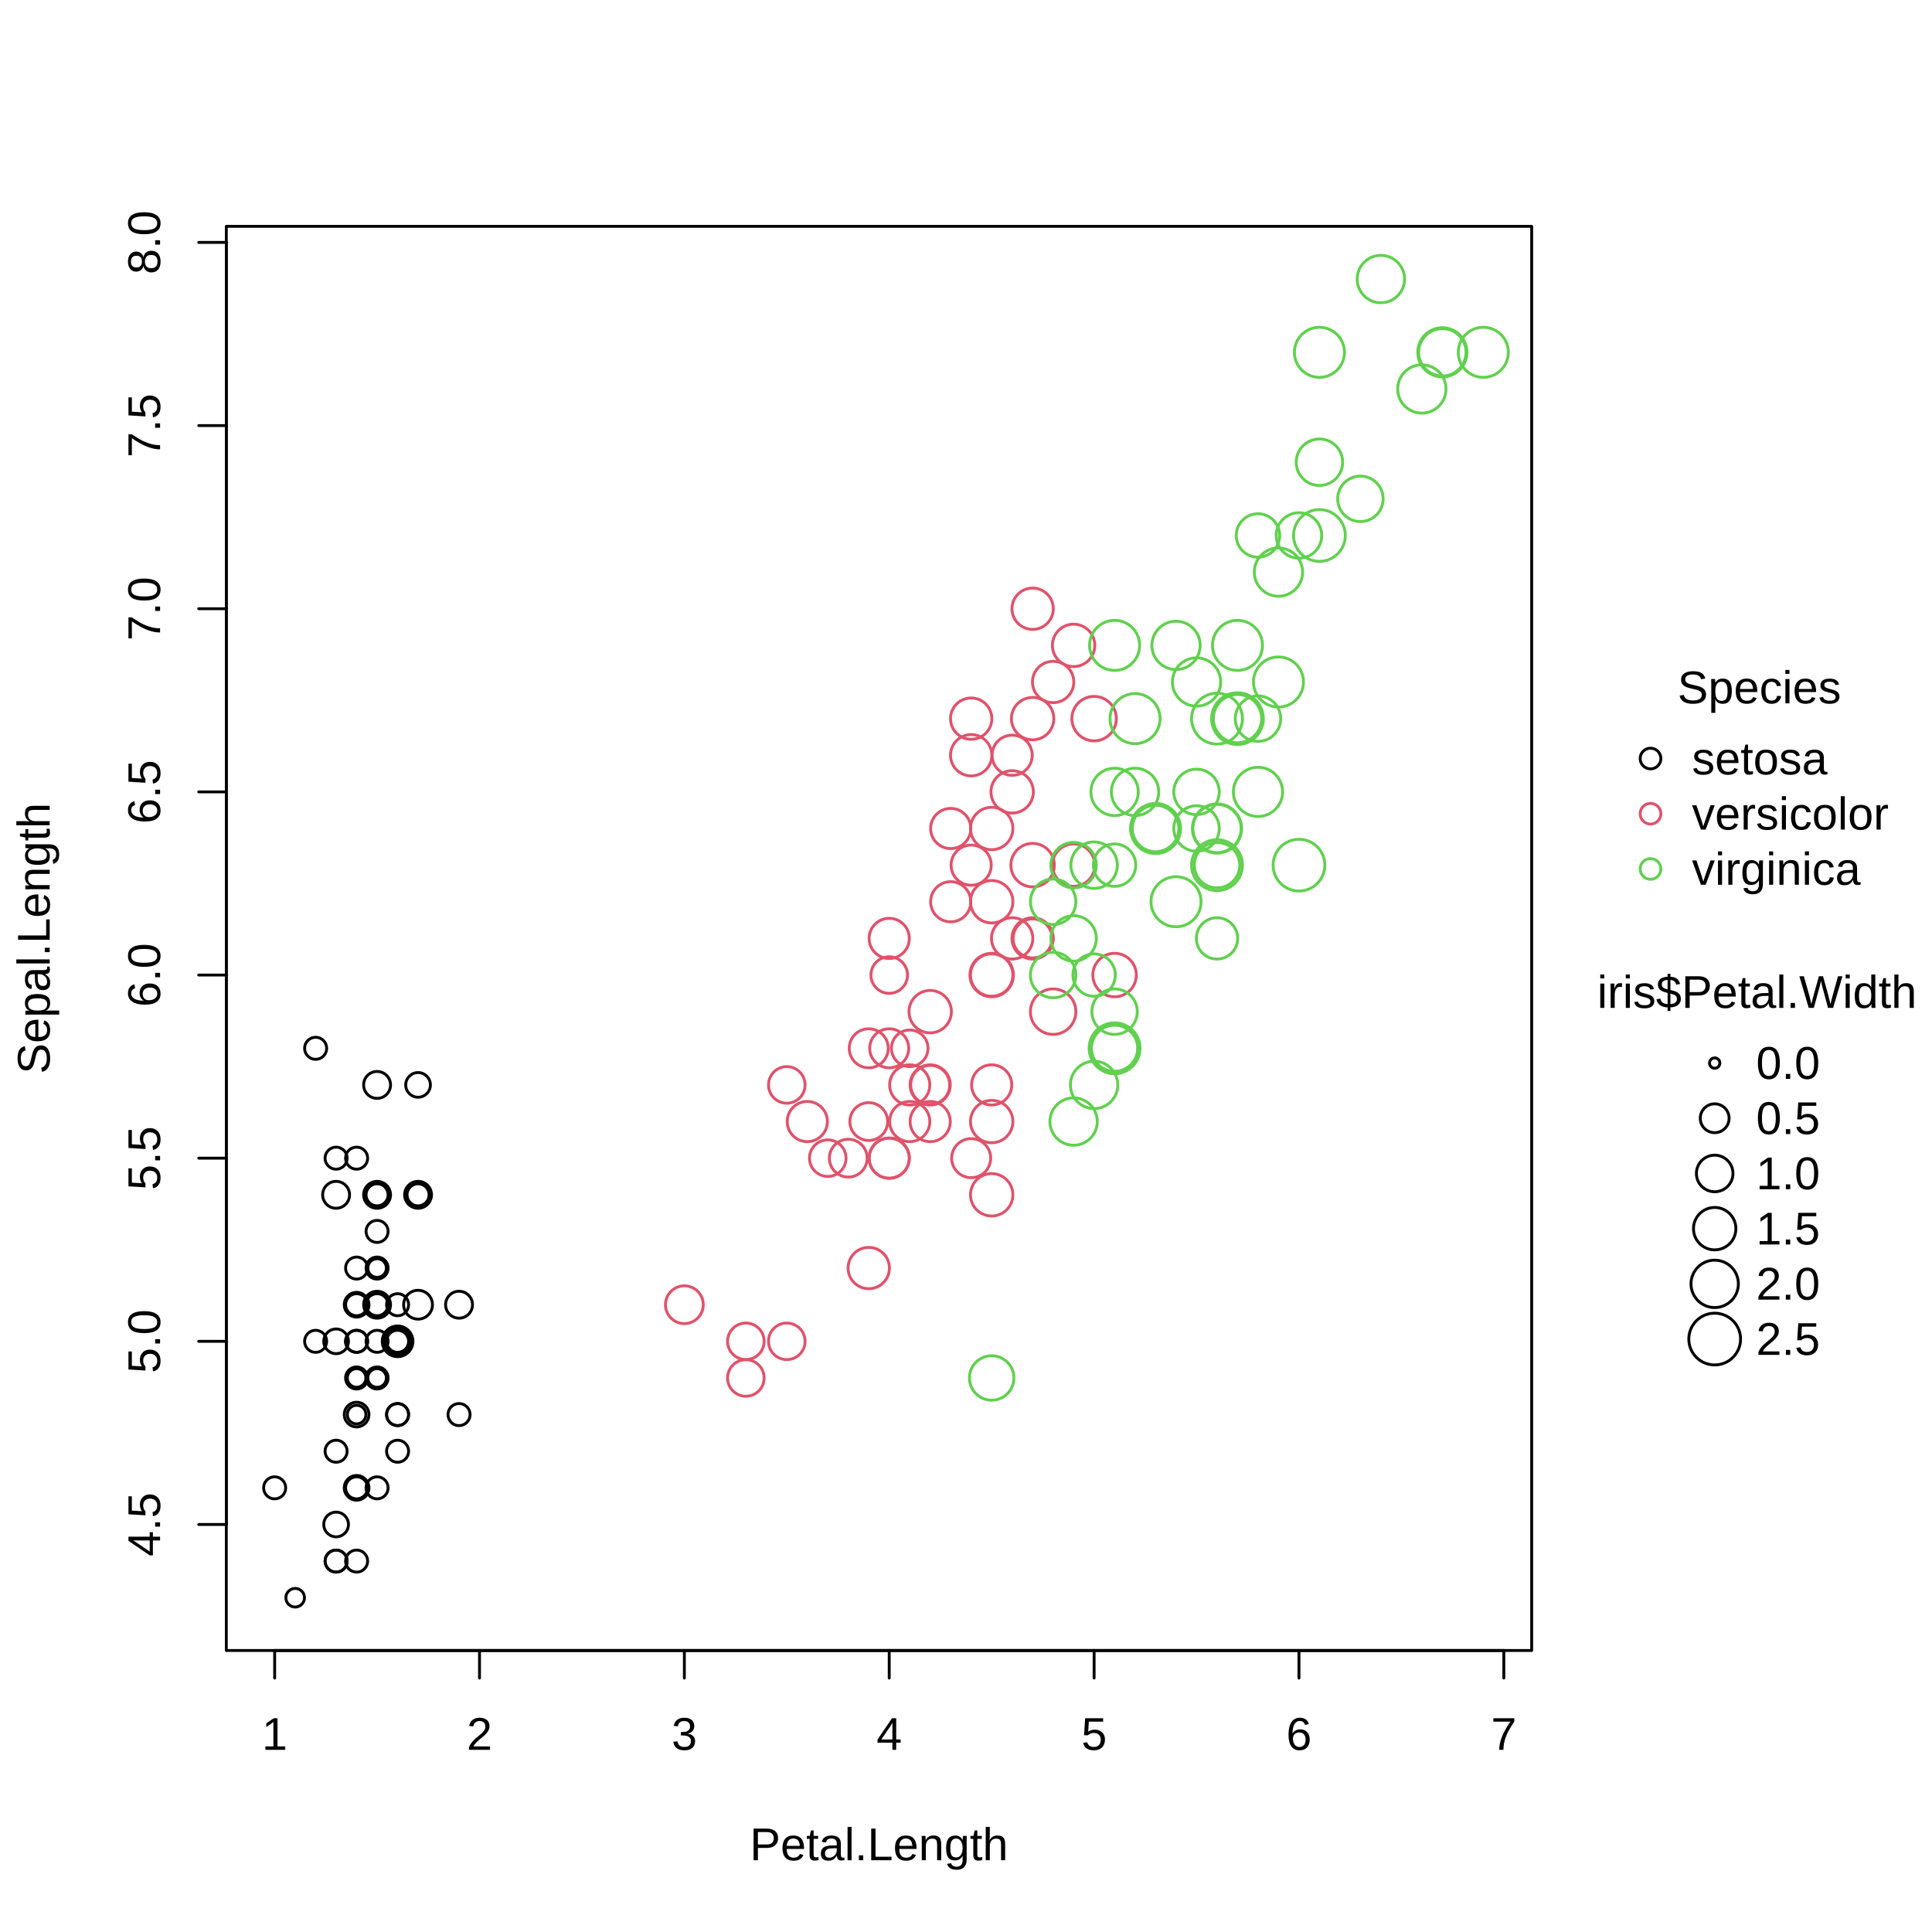
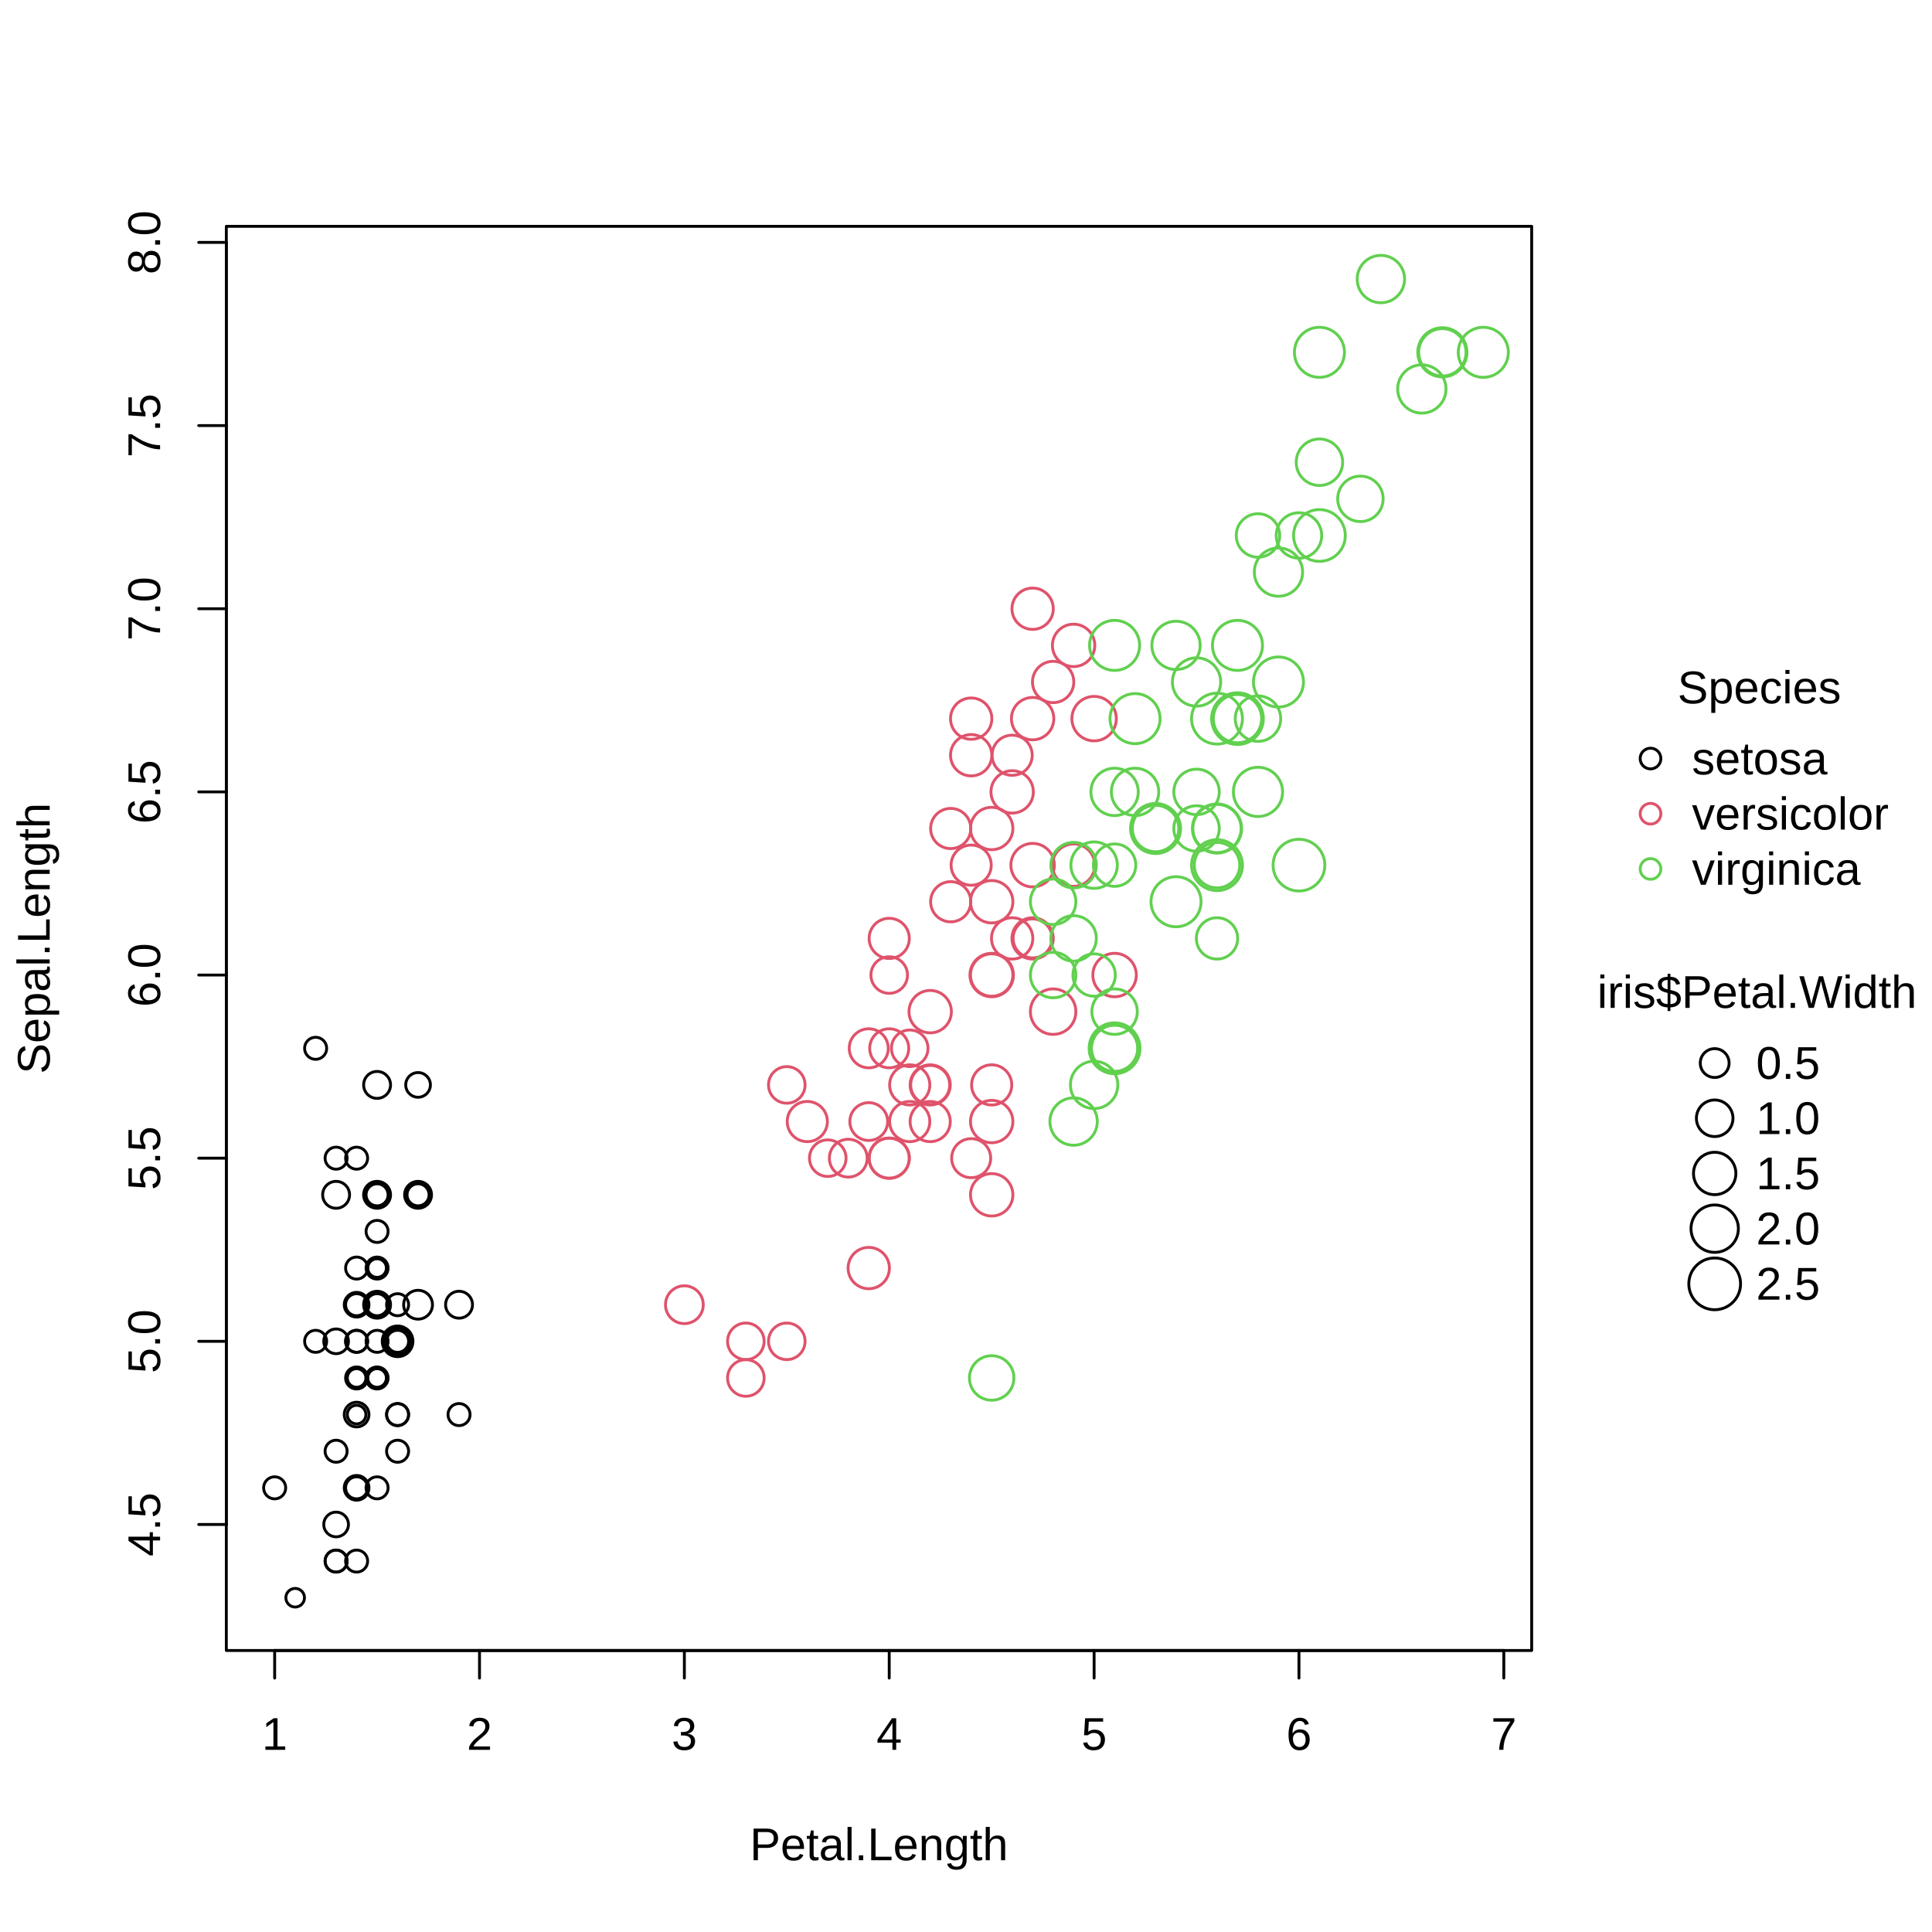
<svg xmlns="http://www.w3.org/2000/svg" width="504.00pt" height="504.00pt" viewBox="0 0 504.00 504.00">
  <g class="svglite">
    <defs>
      <style type="text/css">
    .svglite line, .svglite polyline, .svglite polygon, .svglite path, .svglite rect, .svglite circle {
      fill: none;
      stroke: #000000;
      stroke-linecap: round;
      stroke-linejoin: round;
      stroke-miterlimit: 10.00;
    }
    .svglite text {
      white-space: pre;
    }
    .svglite g.glyphgroup path {
      fill: inherit;
      stroke: none;
    }
  </style>
    </defs>
    <rect width="100%" height="100%" style="stroke: none; fill: #FFFFFF;" />
    <defs>
      <clipPath id="cpMC4wMHw1MDQuMDB8MC4wMHw1MDQuMDA=">
        <rect x="0.00" y="0.00" width="504.00" height="504.00" />
      </clipPath>
    </defs>
    <g clip-path="url(#cpMC4wMHw1MDQuMDB8MC4wMHw1MDQuMDA=)">
- </g>
-     <defs>
-       <clipPath id="cpNTkuMDR8NTA0LjAwfDU5LjA0fDQzMC41Ng==">
-         <rect x="59.04" y="59.04" width="444.96" height="371.52" />
-       </clipPath>
-     </defs>
-     <g clip-path="url(#cpNTkuMDR8NTA0LjAwfDU5LjA0fDQzMC41Ng==)">
- </g>
-     <g clip-path="url(#cpMC4wMHw1MDQuMDB8MC4wMHw1MDQuMDA=)">
      <circle cx="430.57" cy="197.88" r="2.70" style="stroke-width: 0.75;" />
      <circle cx="430.57" cy="212.28" r="2.70" style="stroke-width: 0.75; stroke: #DF536B;" />
      <circle cx="430.57" cy="226.68" r="2.70" style="stroke-width: 0.75; stroke: #61D04F;" />
      <text x="458.95" y="183.48" text-anchor="middle" style="font-size: 12.00px; font-family: &quot;Liberation Sans&quot;;" textLength="42.69px" lengthAdjust="spacingAndGlyphs">Species</text>
      <text x="441.37" y="202.01" style="font-size: 12.00px; font-family: &quot;Liberation Sans&quot;;" textLength="35.34px" lengthAdjust="spacingAndGlyphs">setosa</text>
      <text x="441.37" y="216.41" style="font-size: 12.00px; font-family: &quot;Liberation Sans&quot;;" textLength="51.36px" lengthAdjust="spacingAndGlyphs">versicolor</text>
      <text x="441.37" y="230.81" style="font-size: 12.00px; font-family: &quot;Liberation Sans&quot;;" textLength="44.03px" lengthAdjust="spacingAndGlyphs">virginica</text>
-       <circle cx="447.31" cy="277.32" r="1.35" style="stroke-width: 0.75;" />
-       <circle cx="447.31" cy="291.72" r="3.76" style="stroke-width: 0.75;" />
-       <circle cx="447.31" cy="306.12" r="4.77" style="stroke-width: 0.75;" />
-       <circle cx="447.31" cy="320.52" r="5.53" style="stroke-width: 0.75;" />
-       <circle cx="447.31" cy="334.92" r="6.18" style="stroke-width: 0.75;" />
-       <circle cx="447.31" cy="349.32" r="6.75" style="stroke-width: 0.75;" />
+       <circle cx="447.31" cy="277.32" r="3.76" style="stroke-width: 0.75;" />
+       <circle cx="447.31" cy="291.72" r="4.77" style="stroke-width: 0.75;" />
+       <circle cx="447.31" cy="306.12" r="5.53" style="stroke-width: 0.75;" />
+       <circle cx="447.31" cy="320.52" r="6.18" style="stroke-width: 0.75;" />
+       <circle cx="447.31" cy="334.92" r="6.75" style="stroke-width: 0.75;" />
      <text x="458.35" y="262.92" text-anchor="middle" style="font-size: 12.00px; font-family: &quot;Liberation Sans&quot;;" textLength="83.36px" lengthAdjust="spacingAndGlyphs">iris$Petal.Width</text>
-       <text x="458.11" y="281.44" style="font-size: 12.00px; font-family: &quot;Liberation Sans&quot;;" textLength="16.67px" lengthAdjust="spacingAndGlyphs">0.0</text>
-       <text x="458.11" y="295.84" style="font-size: 12.00px; font-family: &quot;Liberation Sans&quot;;" textLength="16.67px" lengthAdjust="spacingAndGlyphs">0.5</text>
-       <text x="458.11" y="310.24" style="font-size: 12.00px; font-family: &quot;Liberation Sans&quot;;" textLength="16.67px" lengthAdjust="spacingAndGlyphs">1.0</text>
-       <text x="458.11" y="324.64" style="font-size: 12.00px; font-family: &quot;Liberation Sans&quot;;" textLength="16.67px" lengthAdjust="spacingAndGlyphs">1.5</text>
-       <text x="458.11" y="339.04" style="font-size: 12.00px; font-family: &quot;Liberation Sans&quot;;" textLength="16.67px" lengthAdjust="spacingAndGlyphs">2.0</text>
-       <text x="458.11" y="353.44" style="font-size: 12.00px; font-family: &quot;Liberation Sans&quot;;" textLength="16.67px" lengthAdjust="spacingAndGlyphs">2.5</text>
+       <text x="458.11" y="281.44" style="font-size: 12.00px; font-family: &quot;Liberation Sans&quot;;" textLength="16.67px" lengthAdjust="spacingAndGlyphs">0.5</text>
+       <text x="458.11" y="295.84" style="font-size: 12.00px; font-family: &quot;Liberation Sans&quot;;" textLength="16.67px" lengthAdjust="spacingAndGlyphs">1.0</text>
+       <text x="458.11" y="310.24" style="font-size: 12.00px; font-family: &quot;Liberation Sans&quot;;" textLength="16.67px" lengthAdjust="spacingAndGlyphs">1.5</text>
+       <text x="458.11" y="324.64" style="font-size: 12.00px; font-family: &quot;Liberation Sans&quot;;" textLength="16.67px" lengthAdjust="spacingAndGlyphs">2.0</text>
+       <text x="458.11" y="339.04" style="font-size: 12.00px; font-family: &quot;Liberation Sans&quot;;" textLength="16.67px" lengthAdjust="spacingAndGlyphs">2.5</text>
    </g>
    <defs>
      <clipPath id="cpMC4wMHwzOTkuNTd8MC4wMHw1MDQuMDA=">
        <rect x="0.00" y="0.00" width="399.57" height="504.00" />
      </clipPath>
    </defs>
    <g clip-path="url(#cpMC4wMHwzOTkuNTd8MC4wMHw1MDQuMDA=)">
      <text x="229.30" y="485.28" text-anchor="middle" style="font-size: 12.00px; font-family: &quot;Liberation Sans&quot;;" textLength="67.36px" lengthAdjust="spacingAndGlyphs">Petal.Length</text>
      <text transform="translate(12.96,244.80) rotate(-90)" text-anchor="middle" style="font-size: 12.00px; font-family: &quot;Liberation Sans&quot;;" textLength="70.70px" lengthAdjust="spacingAndGlyphs">Sepal.Length</text>
    </g>
    <g clip-path="url(#cpMC4wMHw1MDQuMDB8MC4wMHw1MDQuMDA=)">
      <line x1="71.65" y1="430.56" x2="392.30" y2="430.56" style="stroke-width: 0.75;" />
      <line x1="71.65" y1="430.56" x2="71.65" y2="437.76" style="stroke-width: 0.75;" />
      <line x1="125.09" y1="430.56" x2="125.09" y2="437.76" style="stroke-width: 0.75;" />
      <line x1="178.53" y1="430.56" x2="178.53" y2="437.76" style="stroke-width: 0.75;" />
      <line x1="231.97" y1="430.56" x2="231.97" y2="437.76" style="stroke-width: 0.75;" />
      <line x1="285.42" y1="430.56" x2="285.42" y2="437.76" style="stroke-width: 0.75;" />
      <line x1="338.86" y1="430.56" x2="338.86" y2="437.76" style="stroke-width: 0.75;" />
      <line x1="392.30" y1="430.56" x2="392.30" y2="437.76" style="stroke-width: 0.75;" />
      <text x="71.65" y="456.48" text-anchor="middle" style="font-size: 12.00px; font-family: &quot;Liberation Sans&quot;;" textLength="6.67px" lengthAdjust="spacingAndGlyphs">1</text>
      <text x="125.09" y="456.48" text-anchor="middle" style="font-size: 12.00px; font-family: &quot;Liberation Sans&quot;;" textLength="6.67px" lengthAdjust="spacingAndGlyphs">2</text>
      <text x="178.53" y="456.48" text-anchor="middle" style="font-size: 12.00px; font-family: &quot;Liberation Sans&quot;;" textLength="6.67px" lengthAdjust="spacingAndGlyphs">3</text>
      <text x="231.97" y="456.48" text-anchor="middle" style="font-size: 12.00px; font-family: &quot;Liberation Sans&quot;;" textLength="6.67px" lengthAdjust="spacingAndGlyphs">4</text>
      <text x="285.42" y="456.48" text-anchor="middle" style="font-size: 12.00px; font-family: &quot;Liberation Sans&quot;;" textLength="6.67px" lengthAdjust="spacingAndGlyphs">5</text>
      <text x="338.86" y="456.48" text-anchor="middle" style="font-size: 12.00px; font-family: &quot;Liberation Sans&quot;;" textLength="6.67px" lengthAdjust="spacingAndGlyphs">6</text>
      <text x="392.30" y="456.48" text-anchor="middle" style="font-size: 12.00px; font-family: &quot;Liberation Sans&quot;;" textLength="6.67px" lengthAdjust="spacingAndGlyphs">7</text>
      <line x1="59.04" y1="397.69" x2="59.04" y2="63.24" style="stroke-width: 0.75;" />
      <line x1="59.04" y1="397.69" x2="51.84" y2="397.69" style="stroke-width: 0.75;" />
      <line x1="59.04" y1="349.91" x2="51.84" y2="349.91" style="stroke-width: 0.75;" />
      <line x1="59.04" y1="302.13" x2="51.84" y2="302.13" style="stroke-width: 0.75;" />
      <line x1="59.04" y1="254.36" x2="51.84" y2="254.36" style="stroke-width: 0.75;" />
      <line x1="59.04" y1="206.58" x2="51.84" y2="206.58" style="stroke-width: 0.75;" />
      <line x1="59.04" y1="158.80" x2="51.84" y2="158.80" style="stroke-width: 0.75;" />
      <line x1="59.04" y1="111.02" x2="51.84" y2="111.02" style="stroke-width: 0.75;" />
      <line x1="59.04" y1="63.24" x2="51.84" y2="63.24" style="stroke-width: 0.75;" />
      <text transform="translate(41.76,397.69) rotate(-90)" text-anchor="middle" style="font-size: 12.00px; font-family: &quot;Liberation Sans&quot;;" textLength="16.67px" lengthAdjust="spacingAndGlyphs">4.5</text>
      <text transform="translate(41.76,349.91) rotate(-90)" text-anchor="middle" style="font-size: 12.00px; font-family: &quot;Liberation Sans&quot;;" textLength="16.67px" lengthAdjust="spacingAndGlyphs">5.0</text>
      <text transform="translate(41.76,302.13) rotate(-90)" text-anchor="middle" style="font-size: 12.00px; font-family: &quot;Liberation Sans&quot;;" textLength="16.67px" lengthAdjust="spacingAndGlyphs">5.5</text>
      <text transform="translate(41.76,254.36) rotate(-90)" text-anchor="middle" style="font-size: 12.00px; font-family: &quot;Liberation Sans&quot;;" textLength="16.67px" lengthAdjust="spacingAndGlyphs">6.0</text>
      <text transform="translate(41.76,206.58) rotate(-90)" text-anchor="middle" style="font-size: 12.00px; font-family: &quot;Liberation Sans&quot;;" textLength="16.67px" lengthAdjust="spacingAndGlyphs">6.5</text>
      <text transform="translate(41.76,158.80) rotate(-90)" text-anchor="middle" style="font-size: 12.00px; font-family: &quot;Liberation Sans&quot;;" textLength="16.67px" lengthAdjust="spacingAndGlyphs">7.0</text>
      <text transform="translate(41.76,111.02) rotate(-90)" text-anchor="middle" style="font-size: 12.00px; font-family: &quot;Liberation Sans&quot;;" textLength="16.67px" lengthAdjust="spacingAndGlyphs">7.5</text>
      <text transform="translate(41.76,63.24) rotate(-90)" text-anchor="middle" style="font-size: 12.00px; font-family: &quot;Liberation Sans&quot;;" textLength="16.67px" lengthAdjust="spacingAndGlyphs">8.0</text>
      <polygon points="59.04,430.56 399.57,430.56 399.57,59.04 59.04,59.04 " style="stroke-width: 0.75;" />
    </g>
    <defs>
      <clipPath id="cpNTkuMDR8Mzk5LjU3fDU5LjA0fDQzMC41Ng==">
        <rect x="59.04" y="59.04" width="340.53" height="371.52" />
      </clipPath>
    </defs>
    <g clip-path="url(#cpNTkuMDR8Mzk5LjU3fDU5LjA0fDQzMC41Ng==)">
      <circle cx="93.03" cy="340.36" r="2.88" style="stroke-width: 0.75;" />
      <circle cx="93.03" cy="359.47" r="2.88" style="stroke-width: 0.75;" />
      <circle cx="87.68" cy="378.58" r="2.88" style="stroke-width: 0.75;" />
      <circle cx="98.37" cy="388.13" r="2.88" style="stroke-width: 0.75;" />
      <circle cx="93.03" cy="349.91" r="2.88" style="stroke-width: 0.75;" />
      <circle cx="109.06" cy="311.69" r="3.51" style="stroke-width: 0.75;" />
      <circle cx="93.03" cy="388.13" r="3.22" style="stroke-width: 0.75;" />
      <circle cx="98.37" cy="349.91" r="2.88" style="stroke-width: 0.75;" />
      <circle cx="93.03" cy="407.24" r="2.88" style="stroke-width: 0.75;" />
      <circle cx="98.37" cy="359.47" r="2.43" style="stroke-width: 0.75;" />
      <circle cx="98.37" cy="311.69" r="2.88" style="stroke-width: 0.75;" />
      <circle cx="103.72" cy="369.02" r="2.88" style="stroke-width: 0.75;" />
      <circle cx="93.03" cy="369.02" r="2.43" style="stroke-width: 0.75;" />
      <circle cx="77.00" cy="416.80" r="2.43" style="stroke-width: 0.75;" />
      <circle cx="82.34" cy="273.47" r="2.88" style="stroke-width: 0.75;" />
      <circle cx="98.37" cy="283.02" r="3.51" style="stroke-width: 0.75;" />
      <circle cx="87.68" cy="311.69" r="3.51" style="stroke-width: 0.75;" />
      <circle cx="93.03" cy="340.36" r="3.22" style="stroke-width: 0.75;" />
      <circle cx="109.06" cy="283.02" r="3.22" style="stroke-width: 0.75;" />
      <circle cx="98.37" cy="340.36" r="3.22" style="stroke-width: 0.75;" />
      <circle cx="109.06" cy="311.69" r="2.88" style="stroke-width: 0.75;" />
      <circle cx="98.37" cy="340.36" r="3.51" style="stroke-width: 0.75;" />
      <circle cx="71.65" cy="388.13" r="2.88" style="stroke-width: 0.75;" />
      <circle cx="109.06" cy="340.36" r="3.76" style="stroke-width: 0.75;" />
      <circle cx="119.75" cy="369.02" r="2.88" style="stroke-width: 0.75;" />
      <circle cx="103.72" cy="349.91" r="2.88" style="stroke-width: 0.75;" />
      <circle cx="103.72" cy="349.91" r="3.51" style="stroke-width: 0.75;" />
      <circle cx="98.37" cy="330.80" r="2.88" style="stroke-width: 0.75;" />
      <circle cx="93.03" cy="330.80" r="2.88" style="stroke-width: 0.75;" />
      <circle cx="103.72" cy="378.58" r="2.88" style="stroke-width: 0.75;" />
      <circle cx="103.72" cy="369.02" r="2.88" style="stroke-width: 0.75;" />
      <circle cx="98.37" cy="311.69" r="3.51" style="stroke-width: 0.75;" />
      <circle cx="98.37" cy="330.80" r="2.43" style="stroke-width: 0.75;" />
      <circle cx="93.03" cy="302.13" r="2.88" style="stroke-width: 0.75;" />
      <circle cx="98.37" cy="359.47" r="2.88" style="stroke-width: 0.75;" />
      <circle cx="82.34" cy="349.91" r="2.88" style="stroke-width: 0.75;" />
      <circle cx="87.68" cy="302.13" r="2.88" style="stroke-width: 0.75;" />
      <circle cx="93.03" cy="359.47" r="2.43" style="stroke-width: 0.75;" />
      <circle cx="87.68" cy="407.24" r="2.88" style="stroke-width: 0.75;" />
      <circle cx="98.37" cy="340.36" r="2.88" style="stroke-width: 0.75;" />
      <circle cx="87.68" cy="349.91" r="3.22" style="stroke-width: 0.75;" />
      <circle cx="87.68" cy="397.69" r="3.22" style="stroke-width: 0.75;" />
      <circle cx="87.68" cy="407.24" r="2.88" style="stroke-width: 0.75;" />
      <circle cx="103.72" cy="349.91" r="4.00" style="stroke-width: 0.75;" />
      <circle cx="119.75" cy="340.36" r="3.51" style="stroke-width: 0.75;" />
      <circle cx="93.03" cy="369.02" r="3.22" style="stroke-width: 0.75;" />
      <circle cx="103.72" cy="340.36" r="2.88" style="stroke-width: 0.75;" />
      <circle cx="93.03" cy="388.13" r="2.88" style="stroke-width: 0.75;" />
      <circle cx="98.37" cy="321.24" r="2.88" style="stroke-width: 0.75;" />
      <circle cx="93.03" cy="349.91" r="2.88" style="stroke-width: 0.75;" />
      <circle cx="269.38" cy="158.80" r="5.39" style="stroke-width: 0.75; stroke: #DF536B;" />
      <circle cx="258.70" cy="216.13" r="5.53" style="stroke-width: 0.75; stroke: #DF536B;" />
      <circle cx="280.07" cy="168.36" r="5.53" style="stroke-width: 0.75; stroke: #DF536B;" />
      <circle cx="231.97" cy="302.13" r="5.24" style="stroke-width: 0.75; stroke: #DF536B;" />
      <circle cx="264.04" cy="206.58" r="5.53" style="stroke-width: 0.75; stroke: #DF536B;" />
      <circle cx="258.70" cy="283.02" r="5.24" style="stroke-width: 0.75; stroke: #DF536B;" />
      <circle cx="269.38" cy="225.69" r="5.67" style="stroke-width: 0.75; stroke: #DF536B;" />
      <circle cx="194.57" cy="359.47" r="4.77" style="stroke-width: 0.75; stroke: #DF536B;" />
      <circle cx="264.04" cy="197.02" r="5.24" style="stroke-width: 0.75; stroke: #DF536B;" />
      <circle cx="226.63" cy="330.80" r="5.39" style="stroke-width: 0.75; stroke: #DF536B;" />
      <circle cx="205.25" cy="349.91" r="4.77" style="stroke-width: 0.75; stroke: #DF536B;" />
      <circle cx="242.66" cy="263.91" r="5.53" style="stroke-width: 0.75; stroke: #DF536B;" />
      <circle cx="231.97" cy="254.36" r="4.77" style="stroke-width: 0.75; stroke: #DF536B;" />
      <circle cx="269.38" cy="244.80" r="5.39" style="stroke-width: 0.75; stroke: #DF536B;" />
      <circle cx="210.60" cy="292.58" r="5.24" style="stroke-width: 0.75; stroke: #DF536B;" />
      <circle cx="253.35" cy="187.47" r="5.39" style="stroke-width: 0.75; stroke: #DF536B;" />
      <circle cx="258.70" cy="292.58" r="5.53" style="stroke-width: 0.75; stroke: #DF536B;" />
      <circle cx="237.32" cy="273.47" r="4.77" style="stroke-width: 0.75; stroke: #DF536B;" />
      <circle cx="258.70" cy="235.24" r="5.53" style="stroke-width: 0.75; stroke: #DF536B;" />
      <circle cx="226.63" cy="292.58" r="4.93" style="stroke-width: 0.75; stroke: #DF536B;" />
      <circle cx="274.73" cy="263.91" r="5.93" style="stroke-width: 0.75; stroke: #DF536B;" />
      <circle cx="231.97" cy="244.80" r="5.24" style="stroke-width: 0.75; stroke: #DF536B;" />
      <circle cx="280.07" cy="225.69" r="5.53" style="stroke-width: 0.75; stroke: #DF536B;" />
      <circle cx="269.38" cy="244.80" r="5.09" style="stroke-width: 0.75; stroke: #DF536B;" />
      <circle cx="248.01" cy="216.13" r="5.24" style="stroke-width: 0.75; stroke: #DF536B;" />
      <circle cx="253.35" cy="197.02" r="5.39" style="stroke-width: 0.75; stroke: #DF536B;" />
      <circle cx="274.73" cy="177.91" r="5.39" style="stroke-width: 0.75; stroke: #DF536B;" />
      <circle cx="285.42" cy="187.47" r="5.80" style="stroke-width: 0.75; stroke: #DF536B;" />
      <circle cx="258.70" cy="254.36" r="5.53" style="stroke-width: 0.75; stroke: #DF536B;" />
      <circle cx="205.25" cy="283.02" r="4.77" style="stroke-width: 0.75; stroke: #DF536B;" />
      <circle cx="221.29" cy="302.13" r="4.93" style="stroke-width: 0.75; stroke: #DF536B;" />
      <circle cx="215.94" cy="302.13" r="4.77" style="stroke-width: 0.75; stroke: #DF536B;" />
      <circle cx="226.63" cy="273.47" r="5.09" style="stroke-width: 0.75; stroke: #DF536B;" />
      <circle cx="290.76" cy="254.36" r="5.67" style="stroke-width: 0.75; stroke: #DF536B;" />
      <circle cx="258.70" cy="311.69" r="5.53" style="stroke-width: 0.75; stroke: #DF536B;" />
      <circle cx="258.70" cy="254.36" r="5.67" style="stroke-width: 0.75; stroke: #DF536B;" />
      <circle cx="269.38" cy="187.47" r="5.53" style="stroke-width: 0.75; stroke: #DF536B;" />
      <circle cx="253.35" cy="225.69" r="5.24" style="stroke-width: 0.75; stroke: #DF536B;" />
      <circle cx="237.32" cy="292.58" r="5.24" style="stroke-width: 0.75; stroke: #DF536B;" />
      <circle cx="231.97" cy="302.13" r="5.24" style="stroke-width: 0.75; stroke: #DF536B;" />
      <circle cx="253.35" cy="302.13" r="5.09" style="stroke-width: 0.75; stroke: #DF536B;" />
      <circle cx="264.04" cy="244.80" r="5.39" style="stroke-width: 0.75; stroke: #DF536B;" />
      <circle cx="231.97" cy="273.47" r="5.09" style="stroke-width: 0.75; stroke: #DF536B;" />
      <circle cx="194.57" cy="349.91" r="4.77" style="stroke-width: 0.75; stroke: #DF536B;" />
      <circle cx="242.66" cy="292.58" r="5.24" style="stroke-width: 0.75; stroke: #DF536B;" />
      <circle cx="242.66" cy="283.02" r="5.09" style="stroke-width: 0.75; stroke: #DF536B;" />
      <circle cx="242.66" cy="283.02" r="5.24" style="stroke-width: 0.75; stroke: #DF536B;" />
      <circle cx="248.01" cy="235.24" r="5.24" style="stroke-width: 0.75; stroke: #DF536B;" />
      <circle cx="178.53" cy="340.36" r="4.93" style="stroke-width: 0.75; stroke: #DF536B;" />
      <circle cx="237.32" cy="283.02" r="5.24" style="stroke-width: 0.75; stroke: #DF536B;" />
      <circle cx="338.86" cy="225.69" r="6.75" style="stroke-width: 0.75; stroke: #61D04F;" />
      <circle cx="290.76" cy="273.47" r="6.06" style="stroke-width: 0.75; stroke: #61D04F;" />
      <circle cx="333.51" cy="149.24" r="6.30" style="stroke-width: 0.75; stroke: #61D04F;" />
      <circle cx="317.48" cy="225.69" r="5.93" style="stroke-width: 0.75; stroke: #61D04F;" />
      <circle cx="328.17" cy="206.58" r="6.42" style="stroke-width: 0.75; stroke: #61D04F;" />
      <circle cx="370.92" cy="101.47" r="6.30" style="stroke-width: 0.75; stroke: #61D04F;" />
      <circle cx="258.70" cy="359.47" r="5.80" style="stroke-width: 0.75; stroke: #61D04F;" />
      <circle cx="354.89" cy="130.13" r="5.93" style="stroke-width: 0.75; stroke: #61D04F;" />
      <circle cx="328.17" cy="187.47" r="5.93" style="stroke-width: 0.75; stroke: #61D04F;" />
      <circle cx="344.20" cy="139.69" r="6.75" style="stroke-width: 0.75; stroke: #61D04F;" />
      <circle cx="290.76" cy="206.58" r="6.18" style="stroke-width: 0.75; stroke: #61D04F;" />
      <circle cx="301.45" cy="216.13" r="6.06" style="stroke-width: 0.75; stroke: #61D04F;" />
      <circle cx="312.14" cy="177.91" r="6.30" style="stroke-width: 0.75; stroke: #61D04F;" />
      <circle cx="285.42" cy="283.02" r="6.18" style="stroke-width: 0.75; stroke: #61D04F;" />
      <circle cx="290.76" cy="273.47" r="6.64" style="stroke-width: 0.75; stroke: #61D04F;" />
      <circle cx="301.45" cy="216.13" r="6.53" style="stroke-width: 0.75; stroke: #61D04F;" />
      <circle cx="312.14" cy="206.58" r="5.93" style="stroke-width: 0.75; stroke: #61D04F;" />
      <circle cx="376.27" cy="91.91" r="6.42" style="stroke-width: 0.75; stroke: #61D04F;" />
      <circle cx="386.95" cy="91.91" r="6.53" style="stroke-width: 0.75; stroke: #61D04F;" />
      <circle cx="285.42" cy="254.36" r="5.53" style="stroke-width: 0.75; stroke: #61D04F;" />
      <circle cx="322.82" cy="168.36" r="6.53" style="stroke-width: 0.75; stroke: #61D04F;" />
      <circle cx="280.07" cy="292.58" r="6.18" style="stroke-width: 0.75; stroke: #61D04F;" />
      <circle cx="376.27" cy="91.91" r="6.18" style="stroke-width: 0.75; stroke: #61D04F;" />
      <circle cx="280.07" cy="225.69" r="5.93" style="stroke-width: 0.75; stroke: #61D04F;" />
      <circle cx="322.82" cy="187.47" r="6.30" style="stroke-width: 0.75; stroke: #61D04F;" />
      <circle cx="338.86" cy="139.69" r="5.93" style="stroke-width: 0.75; stroke: #61D04F;" />
      <circle cx="274.73" cy="235.24" r="5.93" style="stroke-width: 0.75; stroke: #61D04F;" />
      <circle cx="280.07" cy="244.80" r="5.93" style="stroke-width: 0.75; stroke: #61D04F;" />
      <circle cx="317.48" cy="216.13" r="6.30" style="stroke-width: 0.75; stroke: #61D04F;" />
      <circle cx="328.17" cy="139.69" r="5.67" style="stroke-width: 0.75; stroke: #61D04F;" />
      <circle cx="344.20" cy="120.58" r="6.06" style="stroke-width: 0.75; stroke: #61D04F;" />
      <circle cx="360.23" cy="72.80" r="6.18" style="stroke-width: 0.75; stroke: #61D04F;" />
      <circle cx="317.48" cy="216.13" r="6.42" style="stroke-width: 0.75; stroke: #61D04F;" />
      <circle cx="290.76" cy="225.69" r="5.53" style="stroke-width: 0.75; stroke: #61D04F;" />
      <circle cx="317.48" cy="244.80" r="5.39" style="stroke-width: 0.75; stroke: #61D04F;" />
      <circle cx="344.20" cy="91.91" r="6.53" style="stroke-width: 0.75; stroke: #61D04F;" />
      <circle cx="317.48" cy="225.69" r="6.64" style="stroke-width: 0.75; stroke: #61D04F;" />
      <circle cx="312.14" cy="216.13" r="5.93" style="stroke-width: 0.75; stroke: #61D04F;" />
      <circle cx="274.73" cy="254.36" r="5.93" style="stroke-width: 0.75; stroke: #61D04F;" />
      <circle cx="306.79" cy="168.36" r="6.30" style="stroke-width: 0.75; stroke: #61D04F;" />
      <circle cx="317.48" cy="187.47" r="6.64" style="stroke-width: 0.75; stroke: #61D04F;" />
      <circle cx="290.76" cy="168.36" r="6.53" style="stroke-width: 0.75; stroke: #61D04F;" />
      <circle cx="290.76" cy="273.47" r="6.06" style="stroke-width: 0.75; stroke: #61D04F;" />
      <circle cx="333.51" cy="177.91" r="6.53" style="stroke-width: 0.75; stroke: #61D04F;" />
      <circle cx="322.82" cy="187.47" r="6.75" style="stroke-width: 0.75; stroke: #61D04F;" />
      <circle cx="296.10" cy="187.47" r="6.53" style="stroke-width: 0.75; stroke: #61D04F;" />
      <circle cx="285.42" cy="225.69" r="6.06" style="stroke-width: 0.75; stroke: #61D04F;" />
      <circle cx="296.10" cy="206.58" r="6.18" style="stroke-width: 0.75; stroke: #61D04F;" />
      <circle cx="306.79" cy="235.24" r="6.53" style="stroke-width: 0.75; stroke: #61D04F;" />
      <circle cx="290.76" cy="263.91" r="5.93" style="stroke-width: 0.75; stroke: #61D04F;" />
    </g>
  </g>
</svg>
